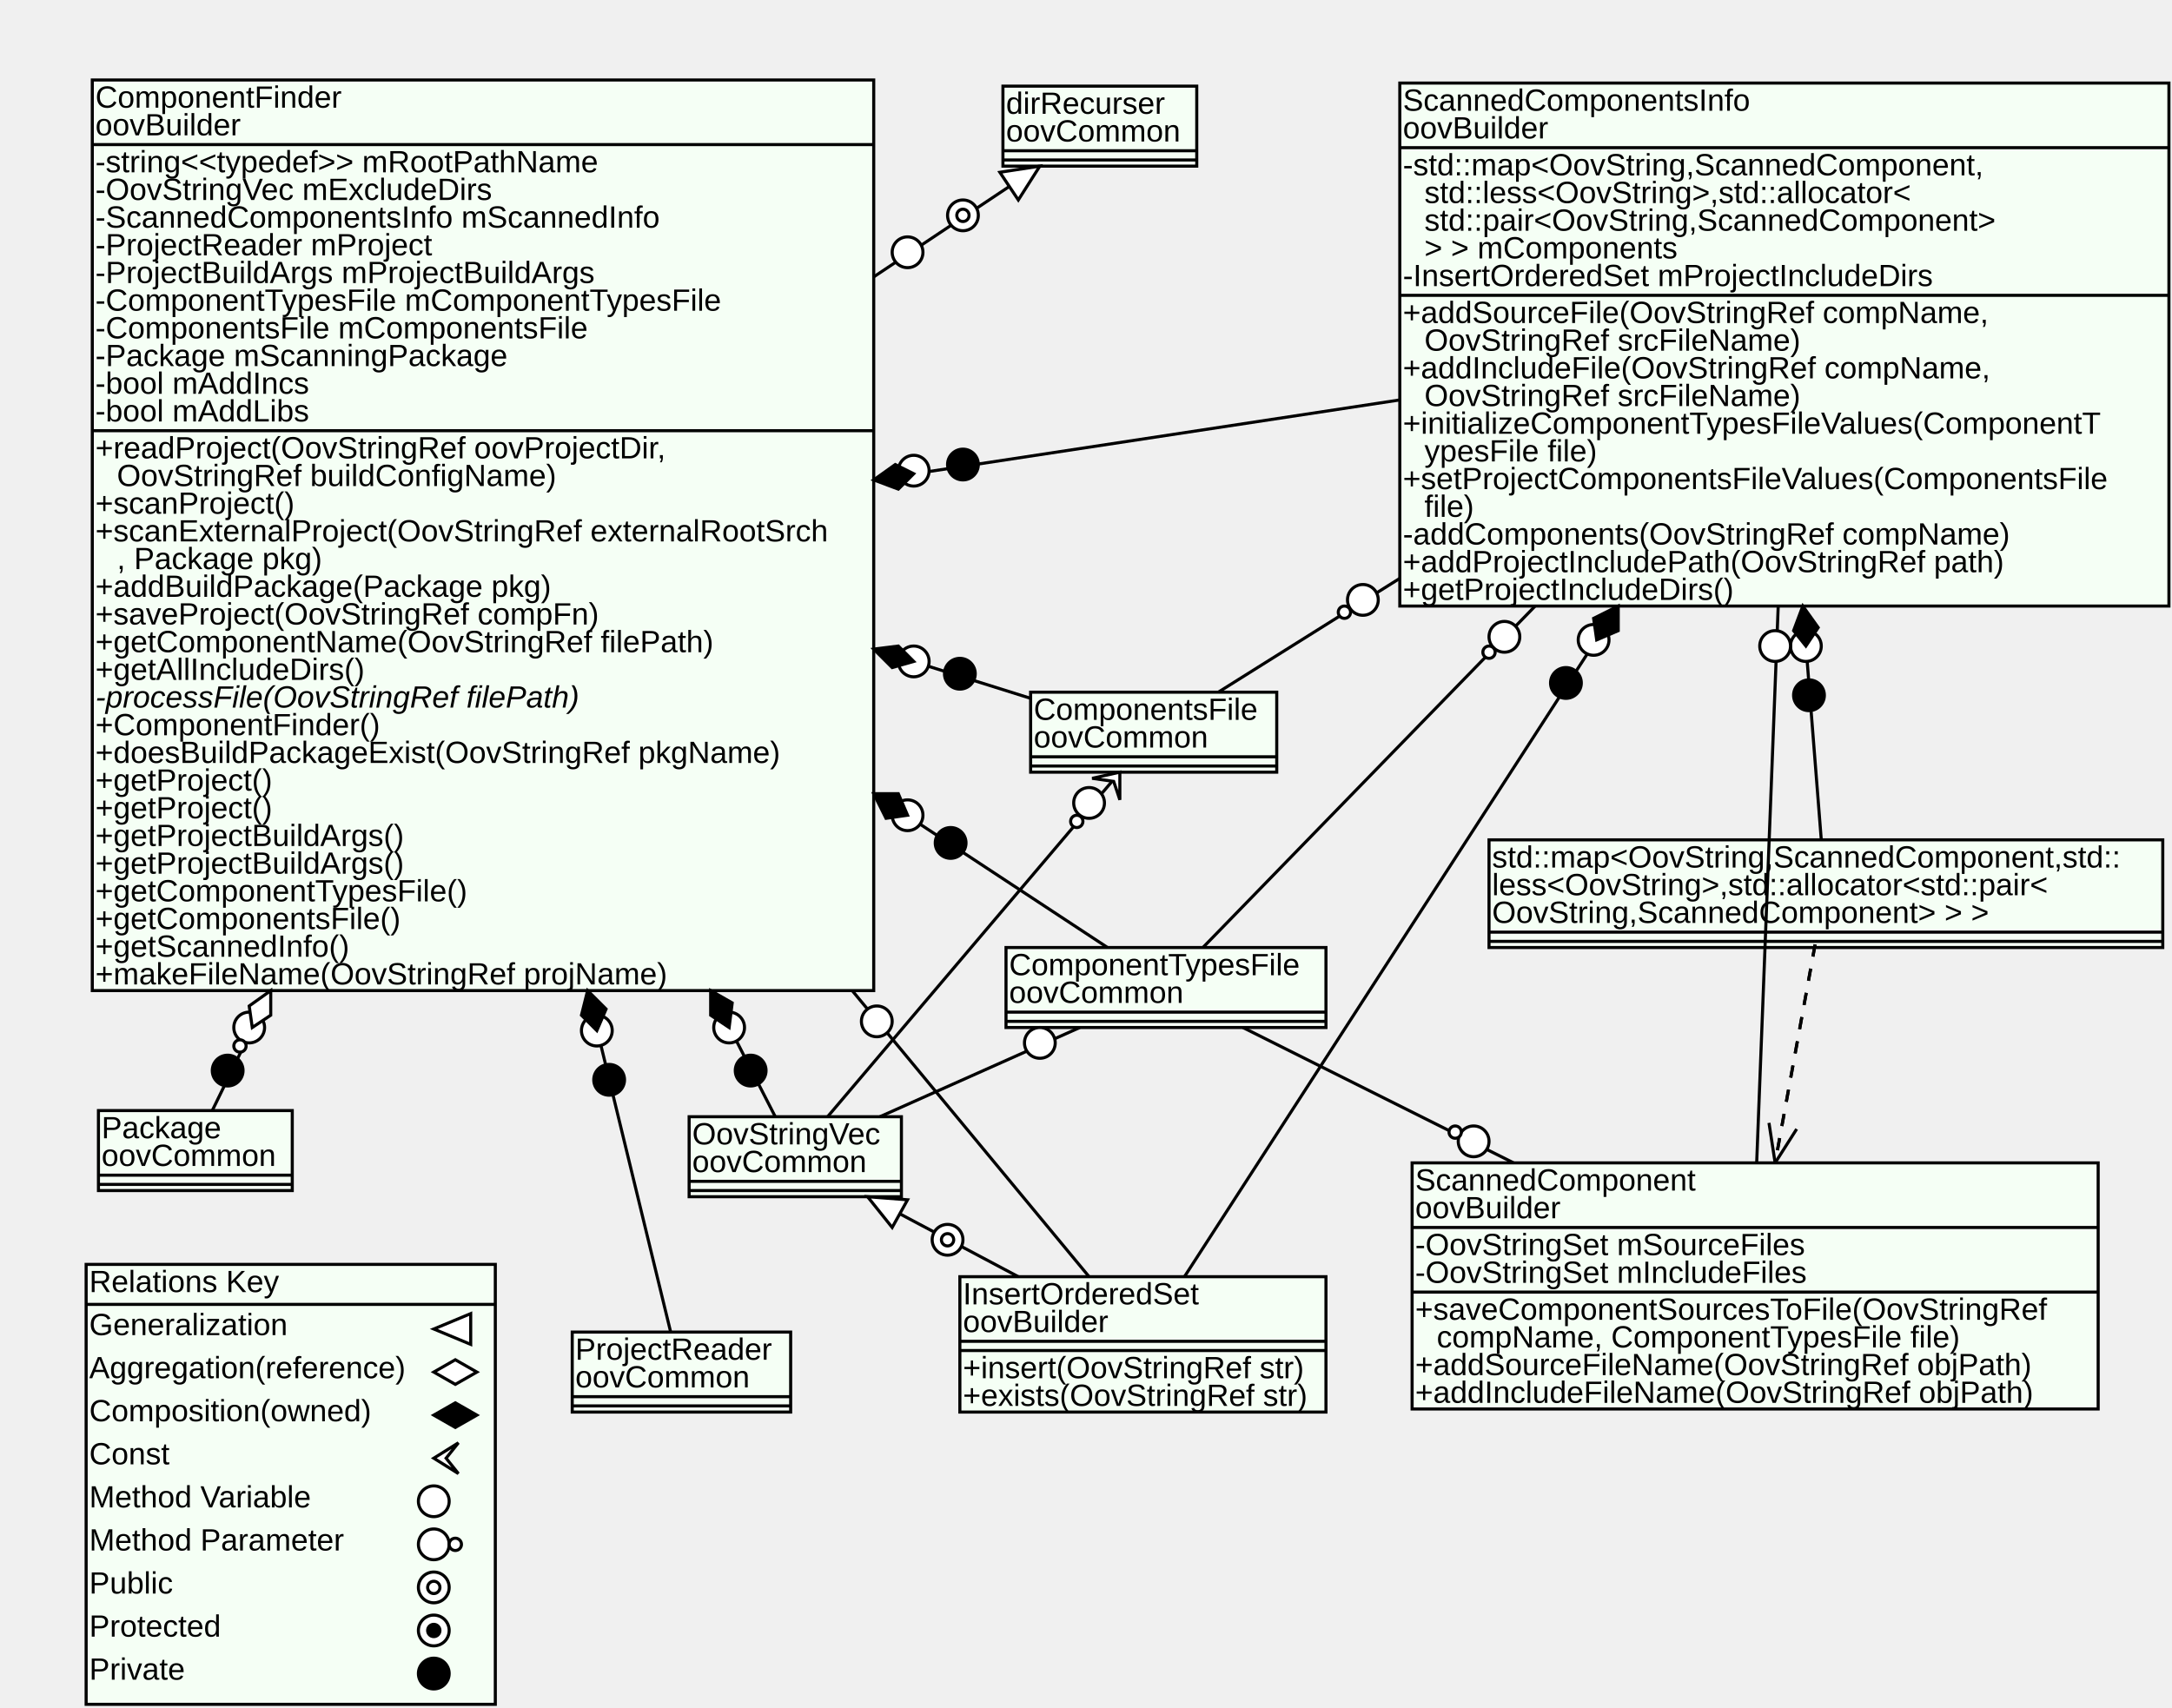
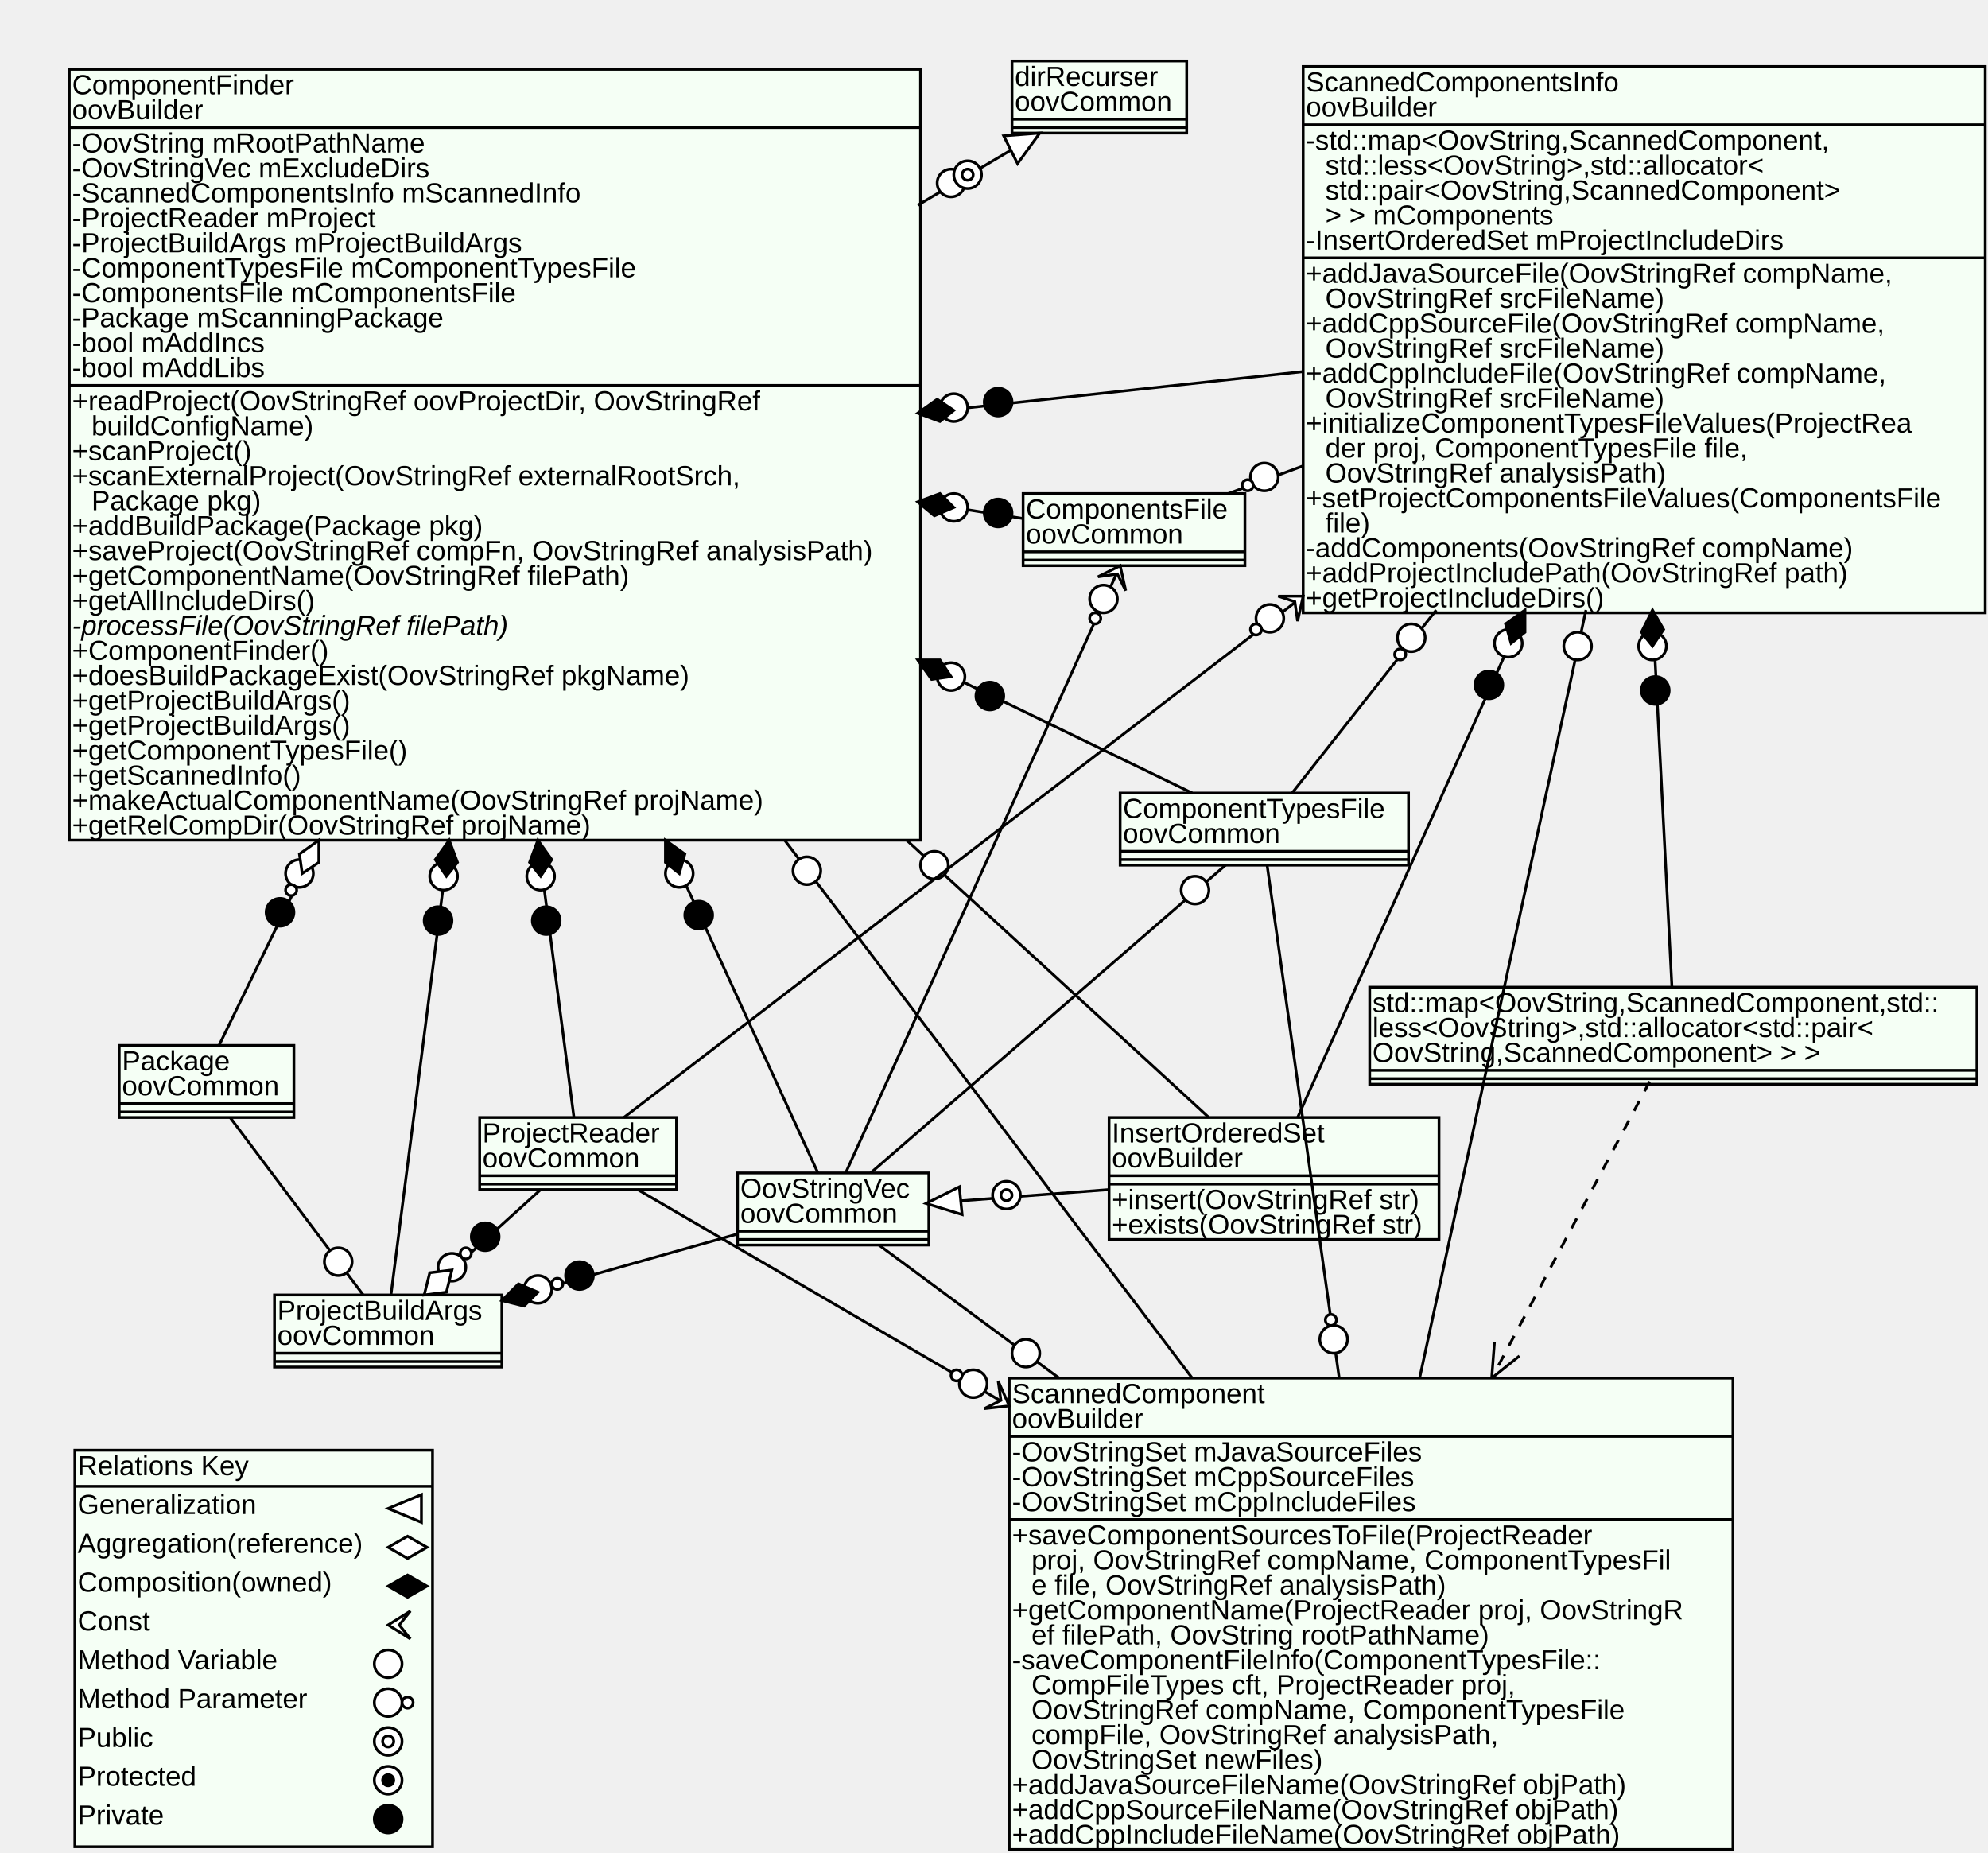
- <svg xmlns="http://www.w3.org/2000/svg" version="1.1" font-family="Arial, Helvetica, sans-serif" font-size="10" width="706" height="555">
-   <g fill="#f5fff5" stroke="#000000" style="stroke-width:1">
-     <rect x="28" y="411" width="133" height="143" />
-     <line x1="28" y1="424" x2="161" y2="424" />
-     <polygon points="141,432 153,437 153,427 141,432 " style="fill:#ffffff" />
-     <polygon points="141,446 148,450 155,446 148,442 141,446 " style="fill:#ffffff" />
-     <polygon points="141,460 148,464 155,460 148,456 141,460 " style="fill:#000000" />
-     <polygon points="141,474 149,479 145,474 149,469 141,474 " style="fill:#ffffff" />
-     <circle cx="141" cy="488" r="5" style="fill:#ffffff" />
-     <circle cx="141" cy="502" r="5" style="fill:#ffffff" />
-     <circle cx="148" cy="502" r="2" style="fill:#ffffff" />
-     <circle cx="141" cy="516" r="5" style="fill:#ffffff" />
-     <circle cx="141" cy="516" r="2" style="fill:#ffffff" />
-     <circle cx="141" cy="530" r="5" style="fill:#ffffff" />
-     <circle cx="141" cy="530" r="2" style="fill:#000000" />
-     <circle cx="141" cy="544" r="5" style="fill:#000000" />
-     <circle cx="141" cy="544" r="2" style="fill:#000000" />
-   </g>
-   <g stroke="none">
-     <text x="29" y="420">Relations Key</text>
-     <text x="29" y="434">Generalization</text>
-     <text x="29" y="448">Aggregation(reference)</text>
-     <text x="29" y="462">Composition(owned)</text>
-     <text x="29" y="476">Const</text>
-     <text x="29" y="490">Method Variable</text>
-     <text x="29" y="504">Method Parameter</text>
-     <text x="29" y="518">Public</text>
-     <text x="29" y="532">Protected</text>
-     <text x="29" y="546">Private</text>
-   </g>
-   <g fill="#f5fff5" stroke="#000000" style="stroke-width:1">
-     <rect x="30" y="26" width="254" height="296" />
-     <line x1="30" y1="47" x2="284" y2="47" />
-     <line x1="30" y1="140" x2="284" y2="140" />
-   </g>
-   <g stroke="none">
-     <text x="31" y="35">ComponentFinder</text>
-     <text x="31" y="44">oovBuilder</text>
-     <text x="31" y="56">-string&lt;&lt;typedef&gt;&gt; mRootPathName</text>
-     <text x="31" y="65">-OovStringVec mExcludeDirs</text>
-     <text x="31" y="74">-ScannedComponentsInfo mScannedInfo</text>
-     <text x="31" y="83">-ProjectReader mProject</text>
-     <text x="31" y="92">-ProjectBuildArgs mProjectBuildArgs</text>
-     <text x="31" y="101">-ComponentTypesFile mComponentTypesFile</text>
-     <text x="31" y="110">-ComponentsFile mComponentsFile</text>
-     <text x="31" y="119">-Package mScanningPackage</text>
-     <text x="31" y="128">-bool mAddIncs</text>
-     <text x="31" y="137">-bool mAddLibs</text>
-     <text x="31" y="149">+readProject(OovStringRef oovProjectDir, </text>
-     <text x="38" y="158">OovStringRef buildConfigName)</text>
-     <text x="31" y="167">+scanProject()</text>
-     <text x="31" y="176">+scanExternalProject(OovStringRef externalRootSrch</text>
-     <text x="38" y="185">, Package pkg)</text>
-     <text x="31" y="194">+addBuildPackage(Package pkg)</text>
-     <text x="31" y="203">+saveProject(OovStringRef compFn)</text>
-     <text x="31" y="212">+getComponentName(OovStringRef filePath)</text>
-     <text x="31" y="221">+getAllIncludeDirs()</text>
-     <text x="31" y="239">+ComponentFinder()</text>
-     <text x="31" y="248">+doesBuildPackageExist(OovStringRef pkgName)</text>
-     <text x="31" y="257">+getProject()</text>
-     <text x="31" y="266">+getProject()</text>
-     <text x="31" y="275">+getProjectBuildArgs()</text>
-     <text x="31" y="284">+getProjectBuildArgs()</text>
-     <text x="31" y="293">+getComponentTypesFile()</text>
-     <text x="31" y="302">+getComponentsFile()</text>
-     <text x="31" y="311">+getScannedInfo()</text>
-     <text x="31" y="320">+makeFileName(OovStringRef projName)</text>
-   </g>
-   <g stroke="none" font-style="italic">
-     <text x="31" y="230">-processFile(OovStringRef filePath)</text>
-   </g>
-   <g fill="#f5fff5" stroke="#000000" style="stroke-width:1">
-     <rect x="224" y="363" width="69" height="26" />
-     <line x1="224" y1="384" x2="293" y2="384" />
-     <line x1="224" y1="387" x2="293" y2="387" />
-   </g>
-   <g stroke="none">
-     <text x="225" y="372">OovStringVec</text>
-     <text x="225" y="381">oovCommon</text>
-   </g>
-   <g stroke="none" font-style="italic">
- </g>
-   <g fill="#f5fff5" stroke="#000000" style="stroke-width:1">
-     <rect x="455" y="27" width="250" height="170" />
-     <line x1="455" y1="48" x2="705" y2="48" />
-     <line x1="455" y1="96" x2="705" y2="96" />
-   </g>
-   <g stroke="none">
-     <text x="456" y="36">ScannedComponentsInfo</text>
-     <text x="456" y="45">oovBuilder</text>
-     <text x="456" y="57">-std::map&lt;OovString,ScannedComponent,</text>
-     <text x="463" y="66">std::less&lt;OovString&gt;,std::allocator&lt;</text>
-     <text x="463" y="75">std::pair&lt;OovString,ScannedComponent&gt;</text>
-     <text x="463" y="84"> &gt; &gt; mComponents</text>
-     <text x="456" y="93">-InsertOrderedSet mProjectIncludeDirs</text>
-     <text x="456" y="105">+addSourceFile(OovStringRef compName,</text>
-     <text x="463" y="114"> OovStringRef srcFileName)</text>
-     <text x="456" y="123">+addIncludeFile(OovStringRef compName,</text>
-     <text x="463" y="132"> OovStringRef srcFileName)</text>
-     <text x="456" y="141">+initializeComponentTypesFileValues(ComponentT</text>
-     <text x="463" y="150">ypesFile file)</text>
-     <text x="456" y="159">+setProjectComponentsFileValues(ComponentsFile</text>
-     <text x="463" y="168"> file)</text>
-     <text x="456" y="177">-addComponents(OovStringRef compName)</text>
-     <text x="456" y="186">+addProjectIncludePath(OovStringRef path)</text>
-     <text x="456" y="195">+getProjectIncludeDirs()</text>
-   </g>
-   <g stroke="none" font-style="italic">
- </g>
-   <g fill="#f5fff5" stroke="#000000" style="stroke-width:1">
-     <rect x="186" y="433" width="71" height="26" />
-     <line x1="186" y1="454" x2="257" y2="454" />
-     <line x1="186" y1="457" x2="257" y2="457" />
-   </g>
-   <g stroke="none">
-     <text x="187" y="442">ProjectReader</text>
-     <text x="187" y="451">oovCommon</text>
-   </g>
-   <g stroke="none" font-style="italic">
- </g>
-   <g fill="#f5fff5" stroke="#000000" style="stroke-width:1">
-     <rect x="327" y="308" width="104" height="26" />
-     <line x1="327" y1="329" x2="431" y2="329" />
-     <line x1="327" y1="332" x2="431" y2="332" />
-   </g>
-   <g stroke="none">
-     <text x="328" y="317">ComponentTypesFile</text>
-     <text x="328" y="326">oovCommon</text>
-   </g>
-   <g stroke="none" font-style="italic">
- </g>
-   <g fill="#f5fff5" stroke="#000000" style="stroke-width:1">
-     <rect x="335" y="225" width="80" height="26" />
-     <line x1="335" y1="246" x2="415" y2="246" />
-     <line x1="335" y1="249" x2="415" y2="249" />
-   </g>
-   <g stroke="none">
-     <text x="336" y="234">ComponentsFile</text>
-     <text x="336" y="243">oovCommon</text>
-   </g>
-   <g stroke="none" font-style="italic">
- </g>
-   <g fill="#f5fff5" stroke="#000000" style="stroke-width:1">
-     <rect x="32" y="361" width="63" height="26" />
-     <line x1="32" y1="382" x2="95" y2="382" />
-     <line x1="32" y1="385" x2="95" y2="385" />
-   </g>
-   <g stroke="none">
-     <text x="33" y="370">Package</text>
-     <text x="33" y="379">oovCommon</text>
-   </g>
-   <g stroke="none" font-style="italic">
- </g>
-   <g fill="#f5fff5" stroke="#000000" style="stroke-width:1">
-     <rect x="326" y="28" width="63" height="26" />
-     <line x1="326" y1="49" x2="389" y2="49" />
-     <line x1="326" y1="52" x2="389" y2="52" />
-   </g>
-   <g stroke="none">
-     <text x="327" y="37">dirRecurser</text>
-     <text x="327" y="46">oovCommon</text>
-   </g>
-   <g stroke="none" font-style="italic">
- </g>
-   <g fill="#f5fff5" stroke="#000000" style="stroke-width:1">
-     <rect x="484" y="273" width="219" height="35" />
-     <line x1="484" y1="303" x2="703" y2="303" />
-     <line x1="484" y1="306" x2="703" y2="306" />
-   </g>
-   <g stroke="none">
-     <text x="485" y="282">std::map&lt;OovString,ScannedComponent,std::</text>
-     <text x="485" y="291">  less&lt;OovString&gt;,std::allocator&lt;std::pair&lt;</text>
-     <text x="485" y="300">  OovString,ScannedComponent&gt; &gt; &gt;</text>
-   </g>
-   <g stroke="none" font-style="italic">
- </g>
-   <g fill="#f5fff5" stroke="#000000" style="stroke-width:1">
-     <rect x="312" y="415" width="119" height="44" />
-     <line x1="312" y1="436" x2="431" y2="436" />
-     <line x1="312" y1="439" x2="431" y2="439" />
-   </g>
-   <g stroke="none">
-     <text x="313" y="424">InsertOrderedSet</text>
-     <text x="313" y="433">oovBuilder</text>
-     <text x="313" y="448">+insert(OovStringRef str)</text>
-     <text x="313" y="457">+exists(OovStringRef str)</text>
-   </g>
-   <g stroke="none" font-style="italic">
- </g>
-   <g fill="#f5fff5" stroke="#000000" style="stroke-width:1">
-     <rect x="459" y="378" width="223" height="80" />
-     <line x1="459" y1="399" x2="682" y2="399" />
-     <line x1="459" y1="420" x2="682" y2="420" />
-   </g>
-   <g stroke="none">
-     <text x="460" y="387">ScannedComponent</text>
-     <text x="460" y="396">oovBuilder</text>
-     <text x="460" y="408">-OovStringSet mSourceFiles</text>
-     <text x="460" y="417">-OovStringSet mIncludeFiles</text>
-     <text x="460" y="429">+saveComponentSourcesToFile(OovStringRef </text>
-     <text x="467" y="438">compName, ComponentTypesFile file)</text>
-     <text x="460" y="447">+addSourceFileName(OovStringRef objPath)</text>
-     <text x="460" y="456">+addIncludeFileName(OovStringRef objPath)</text>
+ <svg xmlns="http://www.w3.org/2000/svg" version="1.1" font-family="Arial, Helvetica, sans-serif" font-size="10.00" width="717" height="668" viewbox="0 0 717 668">
+   <g fill="#f5fff5" stroke="#000000" style="stroke-width:1">
+     <rect x="27" y="523" width="129" height="143" />
+     <line x1="27" y1="536" x2="156" y2="536" />
+     <polygon points="140,544 152,549 152,539 140,544 " style="fill:#ffffff" />
+     <polygon points="140,558 147,562 154,558 147,554 140,558 " style="fill:#ffffff" />
+     <polygon points="140,572 147,576 154,572 147,568 140,572 " style="fill:#000000" />
+     <polygon points="140,586 148,591 144,586 148,581 140,586 " style="fill:#ffffff" />
+     <circle cx="140" cy="600" r="5" style="fill:#ffffff" />
+     <circle cx="140" cy="614" r="5" style="fill:#ffffff" />
+     <circle cx="147" cy="614" r="2" style="fill:#ffffff" />
+     <circle cx="140" cy="628" r="5" style="fill:#ffffff" />
+     <circle cx="140" cy="628" r="2" style="fill:#ffffff" />
+     <circle cx="140" cy="642" r="5" style="fill:#ffffff" />
+     <circle cx="140" cy="642" r="2" style="fill:#000000" />
+     <circle cx="140" cy="656" r="5" style="fill:#000000" />
+     <circle cx="140" cy="656" r="2" style="fill:#000000" />
+   </g>
+   <g stroke="none">
+     <text x="28" y="532">Relations Key</text>
+     <text x="28" y="546">Generalization</text>
+     <text x="28" y="560">Aggregation(reference)</text>
+     <text x="28" y="574">Composition(owned)</text>
+     <text x="28" y="588">Const</text>
+     <text x="28" y="602">Method Variable</text>
+     <text x="28" y="616">Method Parameter</text>
+     <text x="28" y="630">Public</text>
+     <text x="28" y="644">Protected</text>
+     <text x="28" y="658">Private</text>
+   </g>
+   <g fill="#f5fff5" stroke="#000000" style="stroke-width:1">
+     <rect x="25" y="25" width="307" height="278" />
+     <line x1="25" y1="46" x2="332" y2="46" />
+     <line x1="25" y1="139" x2="332" y2="139" />
+   </g>
+   <g stroke="none">
+     <text x="26" y="34">ComponentFinder</text>
+     <text x="26" y="43">oovBuilder</text>
+     <text x="26" y="55">-OovString mRootPathName</text>
+     <text x="26" y="64">-OovStringVec mExcludeDirs</text>
+     <text x="26" y="73">-ScannedComponentsInfo mScannedInfo</text>
+     <text x="26" y="82">-ProjectReader mProject</text>
+     <text x="26" y="91">-ProjectBuildArgs mProjectBuildArgs</text>
+     <text x="26" y="100">-ComponentTypesFile mComponentTypesFile</text>
+     <text x="26" y="109">-ComponentsFile mComponentsFile</text>
+     <text x="26" y="118">-Package mScanningPackage</text>
+     <text x="26" y="127">-bool mAddIncs</text>
+     <text x="26" y="136">-bool mAddLibs</text>
+     <text x="26" y="148">+readProject(OovStringRef oovProjectDir, OovStringRef </text>
+     <text x="33" y="157">buildConfigName)</text>
+     <text x="26" y="166">+scanProject()</text>
+     <text x="26" y="175">+scanExternalProject(OovStringRef externalRootSrch,</text>
+     <text x="33" y="184"> Package pkg)</text>
+     <text x="26" y="193">+addBuildPackage(Package pkg)</text>
+     <text x="26" y="202">+saveProject(OovStringRef compFn, OovStringRef analysisPath)</text>
+     <text x="26" y="211">+getComponentName(OovStringRef filePath)</text>
+     <text x="26" y="220">+getAllIncludeDirs()</text>
+     <text x="26" y="238">+ComponentFinder()</text>
+     <text x="26" y="247">+doesBuildPackageExist(OovStringRef pkgName)</text>
+     <text x="26" y="256">+getProjectBuildArgs()</text>
+     <text x="26" y="265">+getProjectBuildArgs()</text>
+     <text x="26" y="274">+getComponentTypesFile()</text>
+     <text x="26" y="283">+getScannedInfo()</text>
+     <text x="26" y="292">+makeActualComponentName(OovStringRef projName)</text>
+     <text x="26" y="301">+getRelCompDir(OovStringRef projName)</text>
+   </g>
+   <g stroke="none" font-style="italic">
+     <text x="26" y="229">-processFile(OovStringRef filePath)</text>
+   </g>
+   <g fill="#f5fff5" stroke="#000000" style="stroke-width:1">
+     <rect x="266" y="423" width="69" height="26" />
+     <line x1="266" y1="444" x2="335" y2="444" />
+     <line x1="266" y1="447" x2="335" y2="447" />
+   </g>
+   <g stroke="none">
+     <text x="267" y="432">OovStringVec</text>
+     <text x="267" y="441">oovCommon</text>
+   </g>
+   <g stroke="none" font-style="italic">
+ </g>
+   <g fill="#f5fff5" stroke="#000000" style="stroke-width:1">
+     <rect x="470" y="24" width="246" height="197" />
+     <line x1="470" y1="45" x2="716" y2="45" />
+     <line x1="470" y1="93" x2="716" y2="93" />
+   </g>
+   <g stroke="none">
+     <text x="471" y="33">ScannedComponentsInfo</text>
+     <text x="471" y="42">oovBuilder</text>
+     <text x="471" y="54">-std::map&lt;OovString,ScannedComponent,</text>
+     <text x="478" y="63">std::less&lt;OovString&gt;,std::allocator&lt;</text>
+     <text x="478" y="72">std::pair&lt;OovString,ScannedComponent&gt;</text>
+     <text x="478" y="81"> &gt; &gt; mComponents</text>
+     <text x="471" y="90">-InsertOrderedSet mProjectIncludeDirs</text>
+     <text x="471" y="102">+addJavaSourceFile(OovStringRef compName,</text>
+     <text x="478" y="111"> OovStringRef srcFileName)</text>
+     <text x="471" y="120">+addCppSourceFile(OovStringRef compName,</text>
+     <text x="478" y="129"> OovStringRef srcFileName)</text>
+     <text x="471" y="138">+addCppIncludeFile(OovStringRef compName,</text>
+     <text x="478" y="147"> OovStringRef srcFileName)</text>
+     <text x="471" y="156">+initializeComponentTypesFileValues(ProjectRea</text>
+     <text x="478" y="165">der proj, ComponentTypesFile file, </text>
+     <text x="478" y="174">OovStringRef analysisPath)</text>
+     <text x="471" y="183">+setProjectComponentsFileValues(ComponentsFile</text>
+     <text x="478" y="192"> file)</text>
+     <text x="471" y="201">-addComponents(OovStringRef compName)</text>
+     <text x="471" y="210">+addProjectIncludePath(OovStringRef path)</text>
+     <text x="471" y="219">+getProjectIncludeDirs()</text>
+   </g>
+   <g stroke="none" font-style="italic">
+ </g>
+   <g fill="#f5fff5" stroke="#000000" style="stroke-width:1">
+     <rect x="173" y="403" width="71" height="26" />
+     <line x1="173" y1="424" x2="244" y2="424" />
+     <line x1="173" y1="427" x2="244" y2="427" />
+   </g>
+   <g stroke="none">
+     <text x="174" y="412">ProjectReader</text>
+     <text x="174" y="421">oovCommon</text>
+   </g>
+   <g stroke="none" font-style="italic">
+ </g>
+   <g fill="#f5fff5" stroke="#000000" style="stroke-width:1">
+     <rect x="99" y="467" width="82" height="26" />
+     <line x1="99" y1="488" x2="181" y2="488" />
+     <line x1="99" y1="491" x2="181" y2="491" />
+   </g>
+   <g stroke="none">
+     <text x="100" y="476">ProjectBuildArgs</text>
+     <text x="100" y="485">oovCommon</text>
+   </g>
+   <g stroke="none" font-style="italic">
+ </g>
+   <g fill="#f5fff5" stroke="#000000" style="stroke-width:1">
+     <rect x="404" y="286" width="104" height="26" />
+     <line x1="404" y1="307" x2="508" y2="307" />
+     <line x1="404" y1="310" x2="508" y2="310" />
+   </g>
+   <g stroke="none">
+     <text x="405" y="295">ComponentTypesFile</text>
+     <text x="405" y="304">oovCommon</text>
+   </g>
+   <g stroke="none" font-style="italic">
+ </g>
+   <g fill="#f5fff5" stroke="#000000" style="stroke-width:1">
+     <rect x="369" y="178" width="80" height="26" />
+     <line x1="369" y1="199" x2="449" y2="199" />
+     <line x1="369" y1="202" x2="449" y2="202" />
+   </g>
+   <g stroke="none">
+     <text x="370" y="187">ComponentsFile</text>
+     <text x="370" y="196">oovCommon</text>
+   </g>
+   <g stroke="none" font-style="italic">
+ </g>
+   <g fill="#f5fff5" stroke="#000000" style="stroke-width:1">
+     <rect x="43" y="377" width="63" height="26" />
+     <line x1="43" y1="398" x2="106" y2="398" />
+     <line x1="43" y1="401" x2="106" y2="401" />
+   </g>
+   <g stroke="none">
+     <text x="44" y="386">Package</text>
+     <text x="44" y="395">oovCommon</text>
+   </g>
+   <g stroke="none" font-style="italic">
+ </g>
+   <g fill="#f5fff5" stroke="#000000" style="stroke-width:1">
+     <rect x="365" y="22" width="63" height="26" />
+     <line x1="365" y1="43" x2="428" y2="43" />
+     <line x1="365" y1="46" x2="428" y2="46" />
+   </g>
+   <g stroke="none">
+     <text x="366" y="31">dirRecurser</text>
+     <text x="366" y="40">oovCommon</text>
+   </g>
+   <g stroke="none" font-style="italic">
+ </g>
+   <g fill="#f5fff5" stroke="#000000" style="stroke-width:1">
+     <rect x="494" y="356" width="219" height="35" />
+     <line x1="494" y1="386" x2="713" y2="386" />
+     <line x1="494" y1="389" x2="713" y2="389" />
+   </g>
+   <g stroke="none">
+     <text x="495" y="365">std::map&lt;OovString,ScannedComponent,std::</text>
+     <text x="495" y="374">  less&lt;OovString&gt;,std::allocator&lt;std::pair&lt;</text>
+     <text x="495" y="383">  OovString,ScannedComponent&gt; &gt; &gt;</text>
+   </g>
+   <g stroke="none" font-style="italic">
+ </g>
+   <g fill="#f5fff5" stroke="#000000" style="stroke-width:1">
+     <rect x="400" y="403" width="119" height="44" />
+     <line x1="400" y1="424" x2="519" y2="424" />
+     <line x1="400" y1="427" x2="519" y2="427" />
+   </g>
+   <g stroke="none">
+     <text x="401" y="412">InsertOrderedSet</text>
+     <text x="401" y="421">oovBuilder</text>
+     <text x="401" y="436">+insert(OovStringRef str)</text>
+     <text x="401" y="445">+exists(OovStringRef str)</text>
+   </g>
+   <g stroke="none" font-style="italic">
+ </g>
+   <g fill="#f5fff5" stroke="#000000" style="stroke-width:1">
+     <rect x="364" y="497" width="261" height="170" />
+     <line x1="364" y1="518" x2="625" y2="518" />
+     <line x1="364" y1="548" x2="625" y2="548" />
+   </g>
+   <g stroke="none">
+     <text x="365" y="506">ScannedComponent</text>
+     <text x="365" y="515">oovBuilder</text>
+     <text x="365" y="527">-OovStringSet mJavaSourceFiles</text>
+     <text x="365" y="536">-OovStringSet mCppSourceFiles</text>
+     <text x="365" y="545">-OovStringSet mCppIncludeFiles</text>
+     <text x="365" y="557">+saveComponentSourcesToFile(ProjectReader </text>
+     <text x="372" y="566">proj, OovStringRef compName, ComponentTypesFil</text>
+     <text x="372" y="575">e file, OovStringRef analysisPath)</text>
+     <text x="365" y="584">+getComponentName(ProjectReader proj, OovStringR</text>
+     <text x="372" y="593">ef filePath, OovString rootPathName)</text>
+     <text x="365" y="602">-saveComponentFileInfo(ComponentTypesFile::</text>
+     <text x="372" y="611">CompFileTypes cft, ProjectReader proj,</text>
+     <text x="372" y="620"> OovStringRef compName, ComponentTypesFile </text>
+     <text x="372" y="629">compFile, OovStringRef analysisPath, </text>
+     <text x="372" y="638">OovStringSet newFiles)</text>
+     <text x="365" y="647">+addJavaSourceFileName(OovStringRef objPath)</text>
+     <text x="365" y="656">+addCppSourceFileName(OovStringRef objPath)</text>
+     <text x="365" y="665">+addCppIncludeFileName(OovStringRef objPath)</text>
  </g>
  <g stroke="none" font-style="italic">
</g>
  <g fill="#f5f5ff" stroke="#000000" style="stroke-width:1">
-     <line x1="231" y1="322" x2="252" y2="363" />
-     <circle cx="237" cy="334" r="5" style="fill:#ffffff" />
-     <circle cx="244" cy="348" r="5" style="fill:#000000" />
-     <circle cx="244" cy="348" r="2" style="fill:#000000" />
-     <polygon points="231,322 231,330 237,334 238,326 231,322 " style="fill:#000000" />
-     <line x1="284" y1="156" x2="455" y2="130" />
-     <circle cx="297" cy="153" r="5" style="fill:#ffffff" />
-     <circle cx="313" cy="151" r="5" style="fill:#000000" />
-     <circle cx="313" cy="151" r="2" style="fill:#000000" />
-     <polygon points="284,156 292,159 297,154 291,151 284,156 " style="fill:#000000" />
-     <line x1="191" y1="322" x2="218" y2="433" />
-     <circle cx="194" cy="335" r="5" style="fill:#ffffff" />
-     <circle cx="198" cy="351" r="5" style="fill:#000000" />
-     <circle cx="198" cy="351" r="2" style="fill:#000000" />
-     <polygon points="191,322 189,330 194,335 197,328 191,322 " style="fill:#000000" />
-     <line x1="284" y1="258" x2="360" y2="308" />
-     <circle cx="295" cy="265" r="5" style="fill:#ffffff" />
-     <circle cx="309" cy="274" r="5" style="fill:#000000" />
-     <circle cx="309" cy="274" r="2" style="fill:#000000" />
-     <polygon points="284,258 288,266 295,265 292,258 284,258 " style="fill:#000000" />
-     <line x1="284" y1="211" x2="335" y2="227" />
-     <circle cx="297" cy="215" r="5" style="fill:#ffffff" />
-     <circle cx="312" cy="219" r="5" style="fill:#000000" />
-     <circle cx="312" cy="219" r="2" style="fill:#000000" />
-     <polygon points="284,211 290,217 297,215 292,210 284,211 " style="fill:#000000" />
-     <line x1="88" y1="322" x2="69" y2="361" />
-     <circle cx="81" cy="334" r="5" style="fill:#ffffff" />
-     <circle cx="78" cy="340" r="2" style="fill:#ffffff" />
-     <circle cx="74" cy="348" r="5" style="fill:#000000" />
-     <circle cx="74" cy="348" r="2" style="fill:#000000" />
-     <polygon points="88,322 81,327 82,334 88,330 88,322 " style="fill:#ffffff" />
-     <line x1="284" y1="90" x2="338" y2="54" />
-     <circle cx="295" cy="82" r="5" style="fill:#ffffff" />
-     <circle cx="313" cy="70" r="5" style="fill:#ffffff" />
-     <circle cx="313" cy="70" r="2" style="fill:#ffffff" />
-     <polygon points="338,54 325,56 331,65 338,54 " style="fill:#ffffff" />
-     <line x1="277" y1="322" x2="354" y2="415" />
-     <circle cx="285" cy="332" r="5" style="fill:#ffffff" />
-     <line x1="286" y1="363" x2="351" y2="334" />
-     <circle cx="338" cy="339" r="5" style="fill:#ffffff" />
-     <line x1="269" y1="363" x2="364" y2="251" />
-     <polygon points="364,251 355,253 362,254 364,260 364,251 " style="fill:#ffffff" />
-     <circle cx="354" cy="261" r="5" style="fill:#ffffff" />
-     <circle cx="350" cy="267" r="2" style="fill:#ffffff" />
-     <line x1="282" y1="389" x2="331" y2="415" />
-     <circle cx="308" cy="403" r="5" style="fill:#ffffff" />
-     <circle cx="308" cy="403" r="2" style="fill:#ffffff" />
-     <polygon points="282,389 290,399 295,390 282,389 " style="fill:#ffffff" />
-     <line x1="499" y1="197" x2="391" y2="308" />
-     <circle cx="489" cy="207" r="5" style="fill:#ffffff" />
-     <circle cx="484" cy="212" r="2" style="fill:#ffffff" />
-     <line x1="455" y1="188" x2="396" y2="225" />
-     <circle cx="443" cy="195" r="5" style="fill:#ffffff" />
-     <circle cx="437" cy="199" r="2" style="fill:#ffffff" />
-     <line x1="586" y1="197" x2="592" y2="273" />
-     <circle cx="587" cy="210" r="5" style="fill:#ffffff" />
-     <circle cx="588" cy="226" r="5" style="fill:#000000" />
-     <circle cx="588" cy="226" r="2" style="fill:#000000" />
-     <polygon points="586,197 583,205 587,210 591,204 586,197 " style="fill:#000000" />
-     <line x1="526" y1="197" x2="385" y2="415" />
-     <circle cx="518" cy="208" r="5" style="fill:#ffffff" />
-     <circle cx="509" cy="222" r="5" style="fill:#000000" />
-     <circle cx="509" cy="222" r="2" style="fill:#000000" />
-     <polygon points="526,197 518,201 519,208 526,205 526,197 " style="fill:#000000" />
-     <line x1="578" y1="197" x2="571" y2="378" />
-     <circle cx="577" cy="210" r="5" style="fill:#ffffff" />
-     <line x1="404" y1="334" x2="492" y2="378" />
-     <circle cx="479" cy="371" r="5" style="fill:#ffffff" />
-     <circle cx="473" cy="368" r="2" style="fill:#ffffff" />
-     <line x1="590" y1="307" x2="577" y2="378" style="stroke-dasharray: 4, 4 " />
-     <line x1="590" y1="307" x2="577" y2="378" style="stroke-dasharray: 4, 4 " />
-     <line x1="577" y1="378" x2="584" y2="367" />
-     <line x1="577" y1="378" x2="575" y2="365" />
+     <line x1="240" y1="303" x2="295" y2="423" />
+     <circle cx="245" cy="315" r="5" style="fill:#ffffff" />
+     <circle cx="252" cy="330" r="5" style="fill:#000000" />
+     <circle cx="252" cy="330" r="2" style="fill:#000000" />
+     <polygon points="240,303 240,311 245,315 247,308 240,303 " style="fill:#000000" />
+     <line x1="331" y1="149" x2="470" y2="134" />
+     <circle cx="344" cy="147" r="5" style="fill:#ffffff" />
+     <circle cx="360" cy="145" r="5" style="fill:#000000" />
+     <circle cx="360" cy="145" r="2" style="fill:#000000" />
+     <polygon points="331,149 339,152 344,148 338,144 331,149 " style="fill:#000000" />
+     <line x1="194" y1="303" x2="207" y2="403" />
+     <circle cx="195" cy="316" r="5" style="fill:#ffffff" />
+     <circle cx="197" cy="332" r="5" style="fill:#000000" />
+     <circle cx="197" cy="332" r="2" style="fill:#000000" />
+     <polygon points="194,303 191,311 195,316 199,310 194,303 " style="fill:#000000" />
+     <line x1="162" y1="303" x2="141" y2="467" />
+     <circle cx="160" cy="316" r="5" style="fill:#ffffff" />
+     <circle cx="158" cy="332" r="5" style="fill:#000000" />
+     <circle cx="158" cy="332" r="2" style="fill:#000000" />
+     <polygon points="162,303 157,310 161,316 165,311 162,303 " style="fill:#000000" />
+     <line x1="331" y1="238" x2="430" y2="286" />
+     <circle cx="343" cy="244" r="5" style="fill:#ffffff" />
+     <circle cx="357" cy="251" r="5" style="fill:#000000" />
+     <circle cx="357" cy="251" r="2" style="fill:#000000" />
+     <polygon points="331,238 336,245 343,244 339,238 331,238 " style="fill:#000000" />
+     <line x1="331" y1="181" x2="369" y2="187" />
+     <circle cx="344" cy="183" r="5" style="fill:#ffffff" />
+     <circle cx="360" cy="185" r="5" style="fill:#000000" />
+     <circle cx="360" cy="185" r="2" style="fill:#000000" />
+     <polygon points="331,181 337,186 344,183 339,178 331,181 " style="fill:#000000" />
+     <line x1="115" y1="303" x2="79" y2="377" />
+     <circle cx="108" cy="315" r="5" style="fill:#ffffff" />
+     <circle cx="105" cy="321" r="2" style="fill:#ffffff" />
+     <circle cx="101" cy="329" r="5" style="fill:#000000" />
+     <circle cx="101" cy="329" r="2" style="fill:#000000" />
+     <polygon points="115,303 108,308 109,315 115,311 115,303 " style="fill:#ffffff" />
+     <line x1="331" y1="74" x2="375" y2="48" />
+     <circle cx="343" cy="66" r="5" style="fill:#ffffff" />
+     <circle cx="349" cy="63" r="5" style="fill:#ffffff" />
+     <circle cx="349" cy="63" r="2" style="fill:#ffffff" />
+     <polygon points="375,48 362,49 367,59 375,48 " style="fill:#ffffff" />
+     <line x1="327" y1="303" x2="436" y2="403" />
+     <circle cx="337" cy="312" r="5" style="fill:#ffffff" />
+     <line x1="283" y1="303" x2="430" y2="497" />
+     <circle cx="291" cy="314" r="5" style="fill:#ffffff" />
+     <line x1="266" y1="445" x2="181" y2="469" />
+     <circle cx="194" cy="465" r="5" style="fill:#ffffff" />
+     <circle cx="201" cy="463" r="2" style="fill:#ffffff" />
+     <circle cx="209" cy="460" r="5" style="fill:#000000" />
+     <circle cx="209" cy="460" r="2" style="fill:#000000" />
+     <polygon points="181,469 189,471 194,466 187,463 181,469 " style="fill:#000000" />
+     <line x1="314" y1="423" x2="442" y2="312" />
+     <circle cx="431" cy="321" r="5" style="fill:#ffffff" />
+     <line x1="305" y1="423" x2="404" y2="204" />
+     <polygon points="404,204 396,208 403,207 406,213 404,204 " style="fill:#ffffff" />
+     <circle cx="398" cy="216" r="5" style="fill:#ffffff" />
+     <circle cx="395" cy="223" r="2" style="fill:#ffffff" />
+     <line x1="334" y1="434" x2="400" y2="429" />
+     <circle cx="363" cy="431" r="5" style="fill:#ffffff" />
+     <circle cx="363" cy="431" r="2" style="fill:#ffffff" />
+     <polygon points="334,434 347,438 346,428 334,434 " style="fill:#ffffff" />
+     <line x1="317" y1="449" x2="382" y2="497" />
+     <circle cx="370" cy="488" r="5" style="fill:#ffffff" />
+     <line x1="470" y1="215" x2="225" y2="403" />
+     <polygon points="470,215 461,215 467,217 468,224 470,215 " style="fill:#ffffff" />
+     <circle cx="458" cy="223" r="5" style="fill:#ffffff" />
+     <circle cx="453" cy="227" r="2" style="fill:#ffffff" />
+     <line x1="518" y1="220" x2="466" y2="286" />
+     <circle cx="509" cy="230" r="5" style="fill:#ffffff" />
+     <circle cx="505" cy="236" r="2" style="fill:#ffffff" />
+     <line x1="470" y1="168" x2="443" y2="178" />
+     <circle cx="456" cy="172" r="5" style="fill:#ffffff" />
+     <circle cx="450" cy="175" r="2" style="fill:#ffffff" />
+     <line x1="596" y1="220" x2="603" y2="356" />
+     <circle cx="596" cy="233" r="5" style="fill:#ffffff" />
+     <circle cx="597" cy="249" r="5" style="fill:#000000" />
+     <circle cx="597" cy="249" r="2" style="fill:#000000" />
+     <polygon points="596,220 592,228 596,233 600,227 596,220 " style="fill:#000000" />
+     <line x1="550" y1="220" x2="468" y2="403" />
+     <circle cx="544" cy="232" r="5" style="fill:#ffffff" />
+     <circle cx="537" cy="247" r="5" style="fill:#000000" />
+     <circle cx="537" cy="247" r="2" style="fill:#000000" />
+     <polygon points="550,220 543,225 545,232 550,228 550,220 " style="fill:#000000" />
+     <line x1="572" y1="220" x2="512" y2="497" />
+     <circle cx="569" cy="233" r="5" style="fill:#ffffff" />
+     <line x1="195" y1="429" x2="153" y2="467" />
+     <circle cx="163" cy="457" r="5" style="fill:#ffffff" />
+     <circle cx="168" cy="452" r="2" style="fill:#ffffff" />
+     <circle cx="175" cy="446" r="5" style="fill:#000000" />
+     <circle cx="175" cy="446" r="2" style="fill:#000000" />
+     <polygon points="153,467 161,466 163,458 155,459 153,467 " style="fill:#ffffff" />
+     <line x1="230" y1="429" x2="364" y2="507" />
+     <polygon points="364,507 360,498 361,505 355,508 364,507 " style="fill:#ffffff" />
+     <circle cx="351" cy="499" r="5" style="fill:#ffffff" />
+     <circle cx="345" cy="496" r="2" style="fill:#ffffff" />
+     <line x1="131" y1="467" x2="83" y2="403" />
+     <circle cx="122" cy="455" r="5" style="fill:#ffffff" />
+     <line x1="457" y1="312" x2="483" y2="497" />
+     <circle cx="481" cy="483" r="5" style="fill:#ffffff" />
+     <circle cx="480" cy="476" r="2" style="fill:#ffffff" />
+     <line x1="595" y1="390" x2="538" y2="497" style="stroke-dasharray: 4, 4 " />
+     <line x1="538" y1="497" x2="548" y2="489" />
+     <line x1="538" y1="497" x2="539" y2="484" />
  </g>
</svg>
